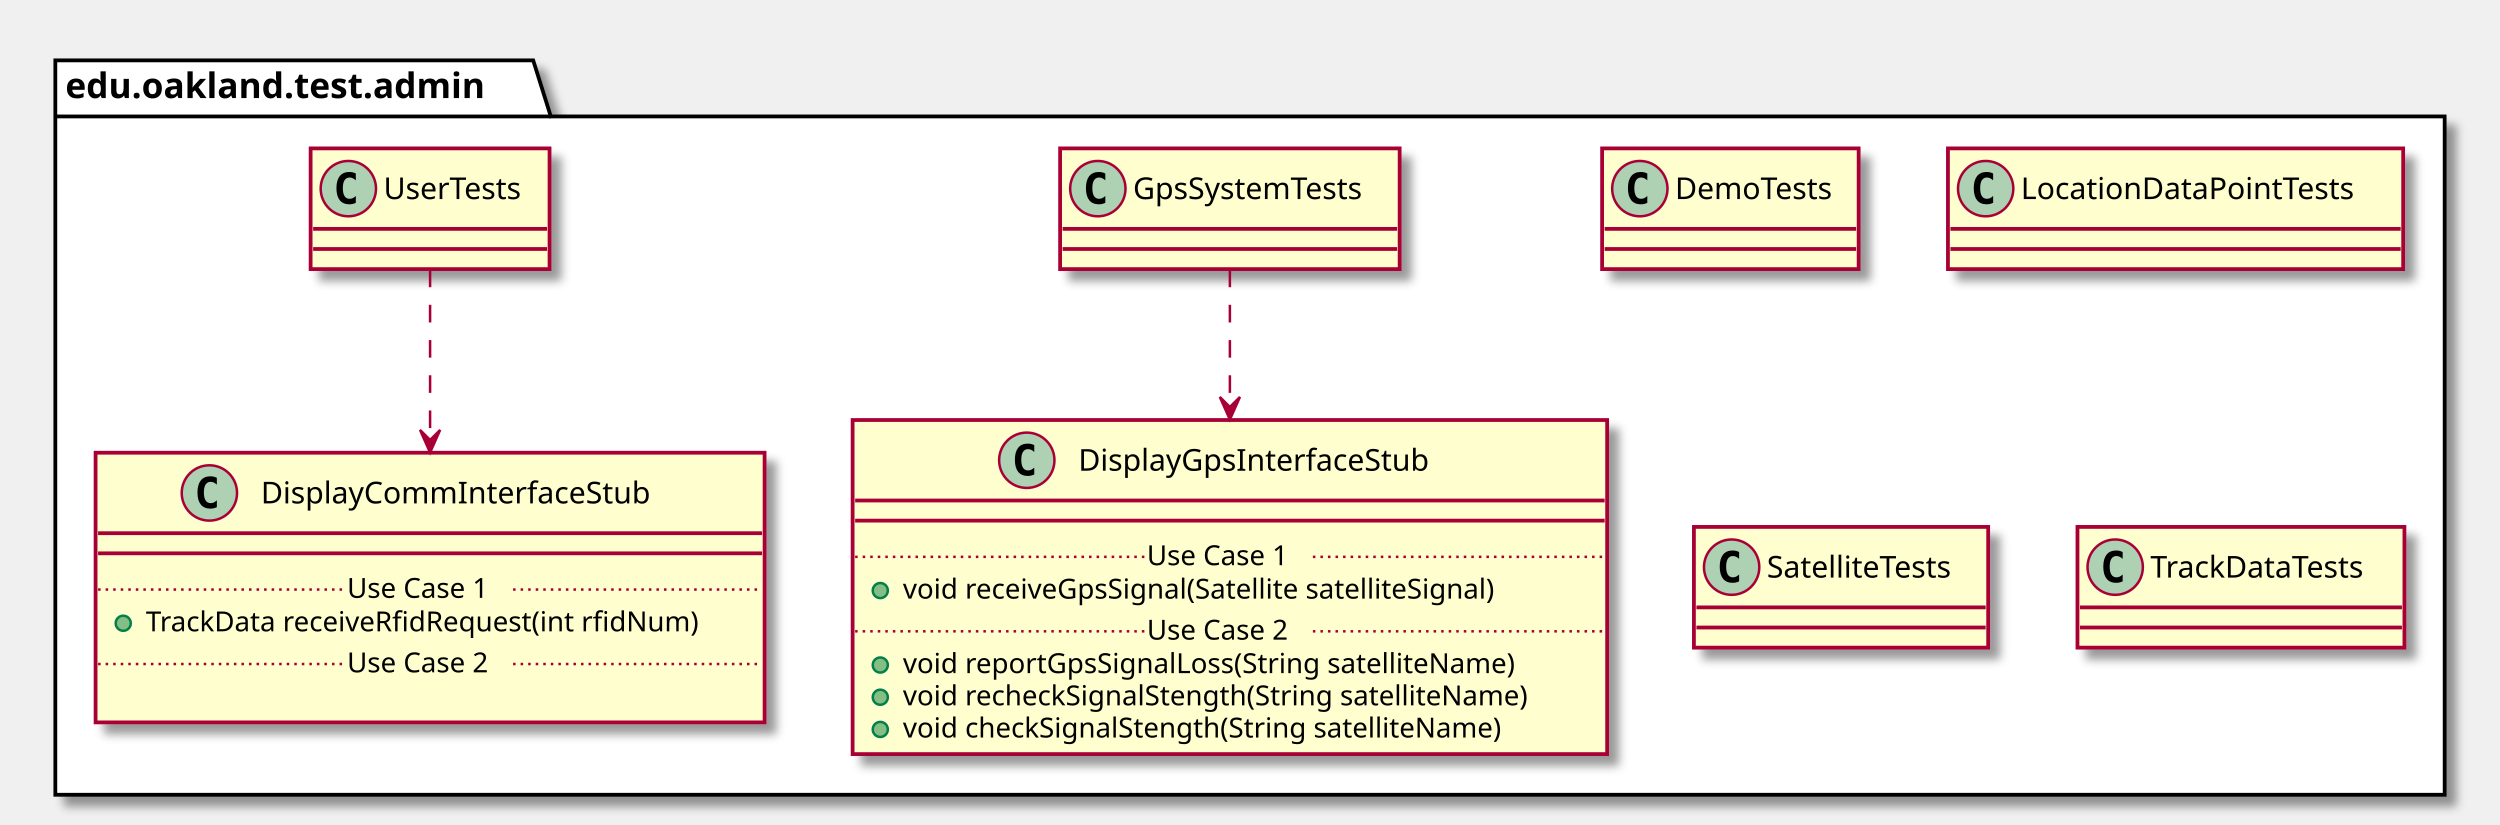
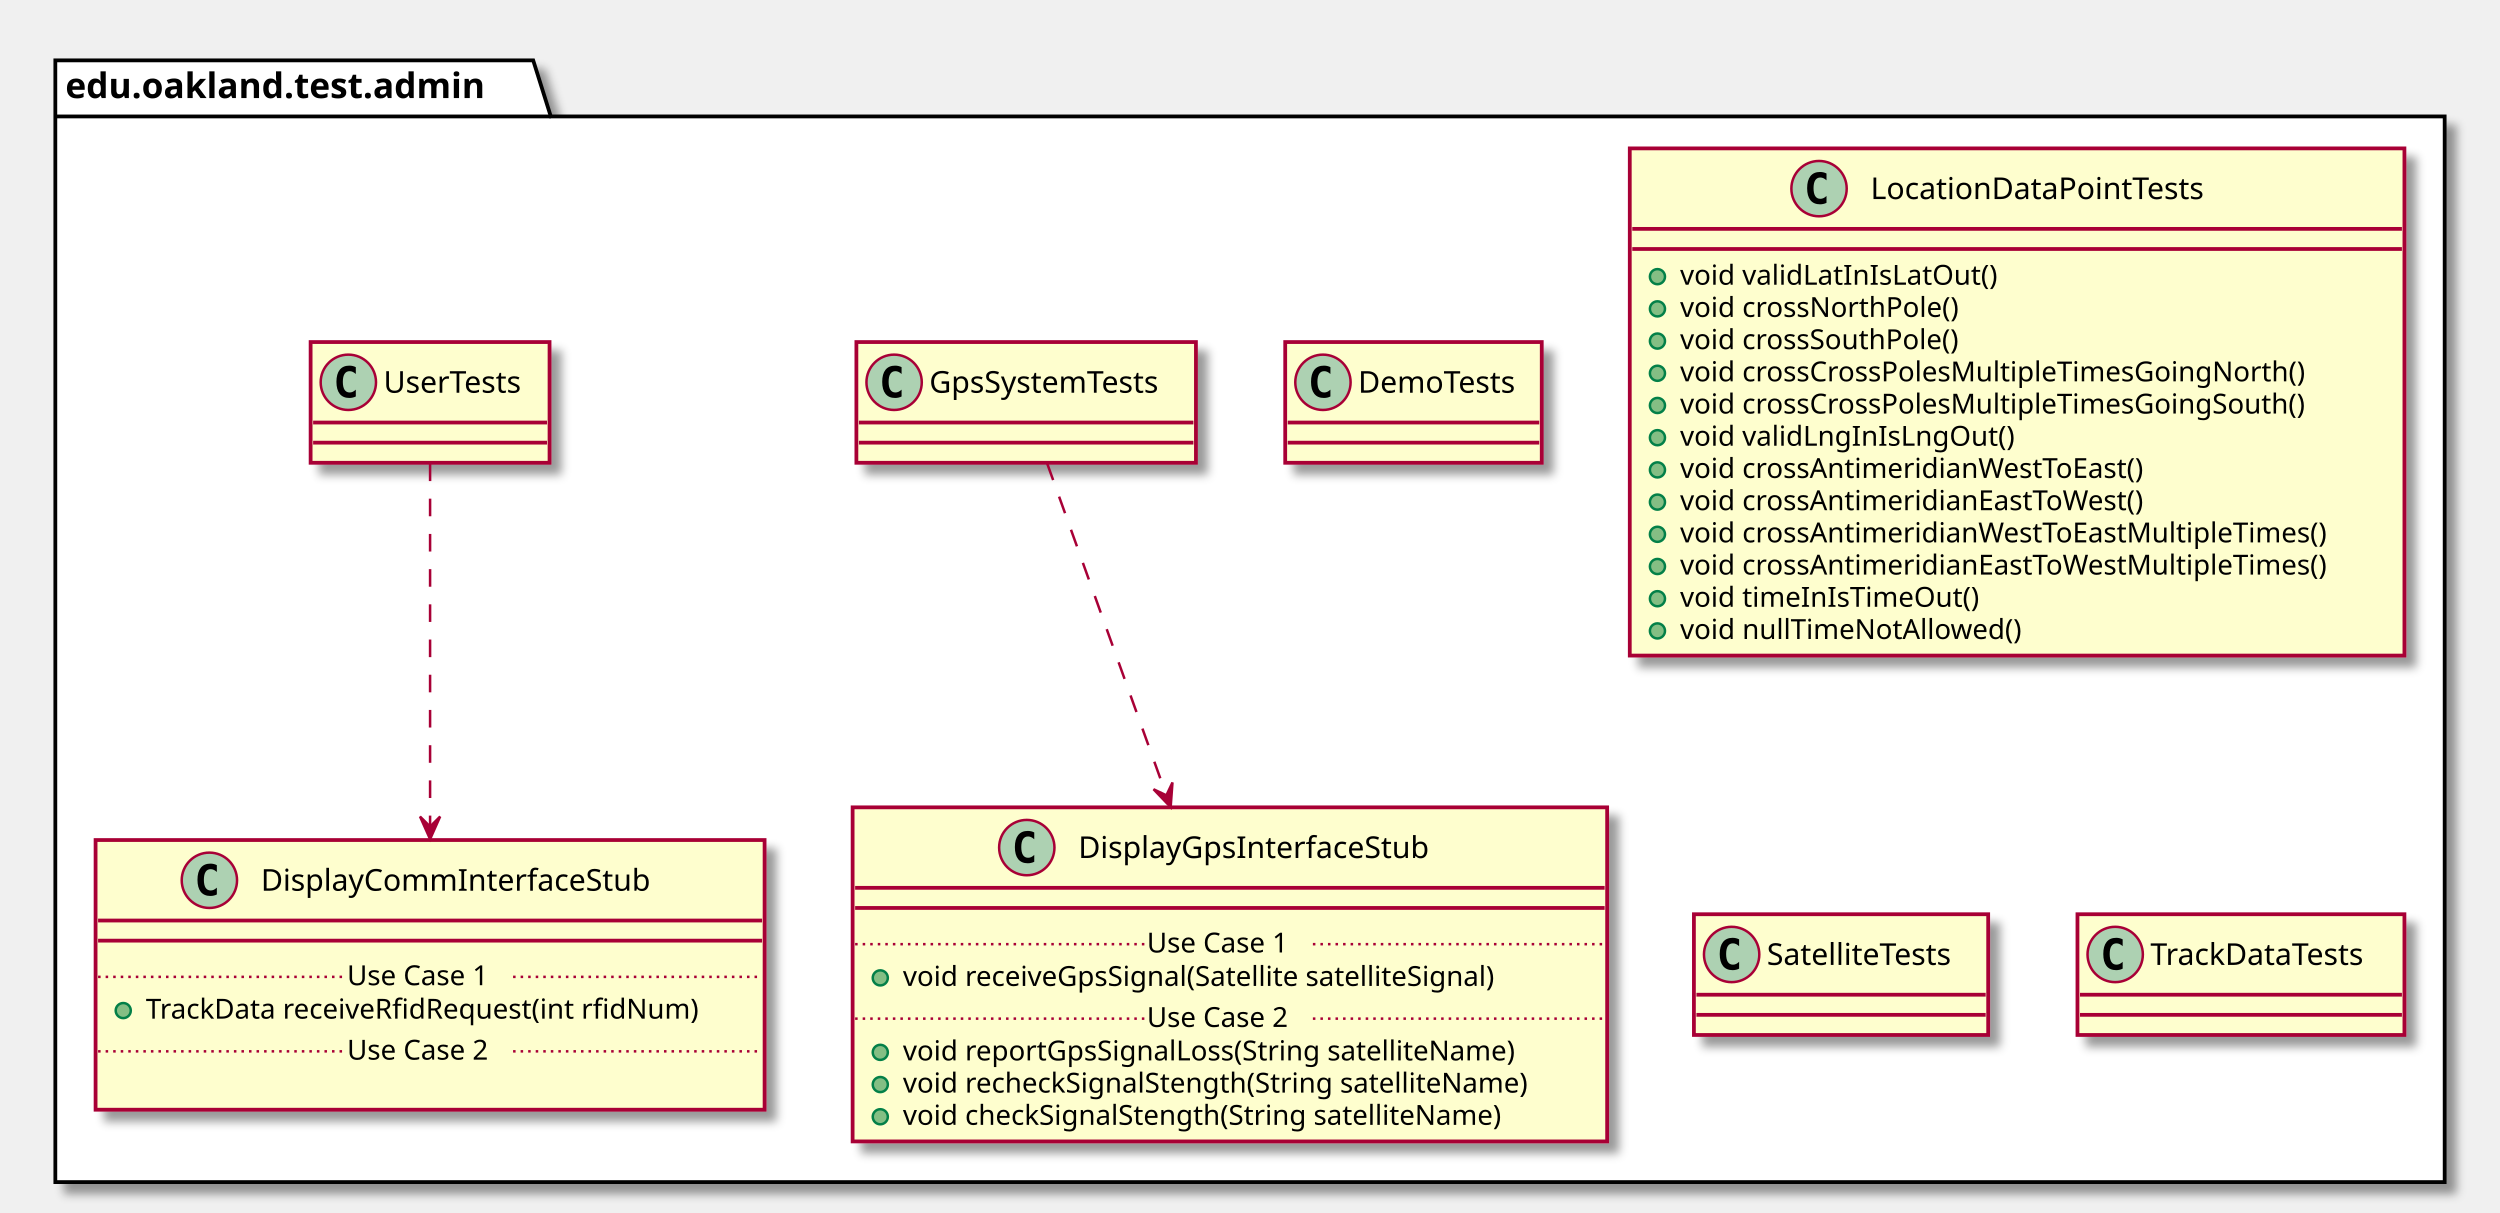
- <svg xmlns="http://www.w3.org/2000/svg" contentScriptType="application/ecmascript" contentStyleType="text/css" height="328px" preserveAspectRatio="none" style="width:994px;height:328px;" version="1.1" viewBox="0 0 994 328" width="994px" zoomAndPan="magnify">
+ <svg xmlns="http://www.w3.org/2000/svg" contentScriptType="application/ecmascript" contentStyleType="text/css" height="482px" preserveAspectRatio="none" style="width:994px;height:482px;" version="1.1" viewBox="0 0 994 482" width="994px" zoomAndPan="magnify">
  <defs>
-     <filter height="300%" id="f1gm4ca5xgg2y9" width="300%" x="-1" y="-1">
+     <filter height="300%" id="fj6dc4ootuh0y" width="300%" x="-1" y="-1">
      <feGaussianBlur result="blurOut" stdDeviation="2.0" />
      <feColorMatrix in="blurOut" result="blurOut2" type="matrix" values="0 0 0 0 0 0 0 0 0 0 0 0 0 0 0 0 0 0 .4 0" />
      <feOffset dx="4.0" dy="4.0" in="blurOut2" result="blurOut3" />
      <feBlend in="SourceGraphic" in2="blurOut3" mode="normal" />
    </filter>
  </defs>
  <g>
-     <polygon fill="#FFFFFF" filter="url(#f1gm4ca5xgg2y9)" points="22,24,212,24,219,46.297,972,46.297,972,316,22,316,22,24" style="stroke: #000000; stroke-width: 1.5;" />
+     <polygon fill="#FFFFFF" filter="url(#fj6dc4ootuh0y)" points="22,24,212,24,219,46.297,972,46.297,972,470,22,470,22,24" style="stroke: #000000; stroke-width: 1.5;" />
    <line style="stroke: #000000; stroke-width: 1.5;" x1="22" x2="219" y1="46.297" y2="46.297" />
    <text fill="#000000" font-family="sans-serif" font-size="14" font-weight="bold" lengthAdjust="spacingAndGlyphs" textLength="184" x="26" y="38.995">edu.oakland.test.admin</text>
-     <rect fill="#FEFECE" filter="url(#f1gm4ca5xgg2y9)" height="48" id="DemoTests" style="stroke: #A80036; stroke-width: 1.5;" width="102" x="637" y="59" />
-     <ellipse cx="652" cy="75" fill="#ADD1B2" rx="11" ry="11" style="stroke: #A80036; stroke-width: 1.0;" />
-     <path d="M654.969,80.641 Q654.391,80.938 653.75,81.078 Q653.109,81.234 652.406,81.234 Q649.906,81.234 648.578,79.594 Q647.266,77.938 647.266,74.812 Q647.266,71.688 648.578,70.031 Q649.906,68.375 652.406,68.375 Q653.109,68.375 653.75,68.531 Q654.406,68.688 654.969,68.984 L654.969,71.703 Q654.344,71.125 653.75,70.859 Q653.156,70.578 652.531,70.578 Q651.188,70.578 650.5,71.656 Q649.812,72.719 649.812,74.812 Q649.812,76.906 650.5,77.984 Q651.188,79.047 652.531,79.047 Q653.156,79.047 653.75,78.781 Q654.344,78.5 654.969,77.922 L654.969,80.641 Z " />
-     <text fill="#000000" font-family="sans-serif" font-size="12" lengthAdjust="spacingAndGlyphs" textLength="70" x="666" y="79.154">DemoTests</text>
-     <line style="stroke: #A80036; stroke-width: 1.5;" x1="638" x2="738" y1="91" y2="91" />
-     <line style="stroke: #A80036; stroke-width: 1.5;" x1="638" x2="738" y1="99" y2="99" />
-     <rect fill="#FEFECE" filter="url(#f1gm4ca5xgg2y9)" height="48" id="GpsSystemTests" style="stroke: #A80036; stroke-width: 1.5;" width="135" x="421.5" y="59" />
-     <ellipse cx="436.5" cy="75" fill="#ADD1B2" rx="11" ry="11" style="stroke: #A80036; stroke-width: 1.0;" />
-     <path d="M439.469,80.641 Q438.891,80.938 438.25,81.078 Q437.609,81.234 436.906,81.234 Q434.406,81.234 433.078,79.594 Q431.766,77.938 431.766,74.812 Q431.766,71.688 433.078,70.031 Q434.406,68.375 436.906,68.375 Q437.609,68.375 438.25,68.531 Q438.906,68.688 439.469,68.984 L439.469,71.703 Q438.844,71.125 438.25,70.859 Q437.656,70.578 437.031,70.578 Q435.688,70.578 435,71.656 Q434.312,72.719 434.312,74.812 Q434.312,76.906 435,77.984 Q435.688,79.047 437.031,79.047 Q437.656,79.047 438.25,78.781 Q438.844,78.5 439.469,77.922 L439.469,80.641 Z " />
-     <text fill="#000000" font-family="sans-serif" font-size="12" lengthAdjust="spacingAndGlyphs" textLength="103" x="450.5" y="79.154">GpsSystemTests</text>
-     <line style="stroke: #A80036; stroke-width: 1.5;" x1="422.5" x2="555.5" y1="91" y2="91" />
-     <line style="stroke: #A80036; stroke-width: 1.5;" x1="422.5" x2="555.5" y1="99" y2="99" />
-     <rect fill="#FEFECE" filter="url(#f1gm4ca5xgg2y9)" height="132.828" id="DisplayGpsInterfaceStub" style="stroke: #A80036; stroke-width: 1.5;" width="300" x="339" y="167" />
-     <ellipse cx="408.25" cy="183" fill="#ADD1B2" rx="11" ry="11" style="stroke: #A80036; stroke-width: 1.0;" />
-     <path d="M411.219,188.641 Q410.641,188.938 410,189.078 Q409.359,189.234 408.656,189.234 Q406.156,189.234 404.828,187.594 Q403.516,185.938 403.516,182.812 Q403.516,179.688 404.828,178.031 Q406.156,176.375 408.656,176.375 Q409.359,176.375 410,176.531 Q410.656,176.688 411.219,176.984 L411.219,179.703 Q410.594,179.125 410,178.859 Q409.406,178.578 408.781,178.578 Q407.438,178.578 406.75,179.656 Q406.062,180.719 406.062,182.812 Q406.062,184.906 406.75,185.984 Q407.438,187.047 408.781,187.047 Q409.406,187.047 410,186.781 Q410.594,186.5 411.219,185.922 L411.219,188.641 Z " />
-     <text fill="#000000" font-family="sans-serif" font-size="12" lengthAdjust="spacingAndGlyphs" textLength="153" x="428.75" y="187.154">DisplayGpsInterfaceStub</text>
-     <line style="stroke: #A80036; stroke-width: 1.5;" x1="340" x2="638" y1="199" y2="199" />
-     <line style="stroke: #A80036; stroke-width: 1.5;" x1="340" x2="638" y1="207" y2="207" />
-     <ellipse cx="350" cy="234.805" fill="#84BE84" rx="3" ry="3" style="stroke: #038048; stroke-width: 1.0;" />
-     <text fill="#000000" font-family="sans-serif" font-size="11" lengthAdjust="spacingAndGlyphs" textLength="264" x="359" y="238.015">void receiveGpsSignal(Satellite satelliteSignal)</text>
-     <line style="stroke: #A80036; stroke-width: 1.0; stroke-dasharray: 1.0,2.0;" x1="340" x2="456" y1="221.402" y2="221.402" />
-     <text fill="#000000" font-family="sans-serif" font-size="11" lengthAdjust="spacingAndGlyphs" textLength="66" x="456" y="224.71">Use Case 1</text>
-     <line style="stroke: #A80036; stroke-width: 1.0; stroke-dasharray: 1.0,2.0;" x1="522" x2="638" y1="221.402" y2="221.402" />
-     <ellipse cx="350" cy="264.414" fill="#84BE84" rx="3" ry="3" style="stroke: #038048; stroke-width: 1.0;" />
-     <text fill="#000000" font-family="sans-serif" font-size="11" lengthAdjust="spacingAndGlyphs" textLength="271" x="359" y="267.625">void reportGpsSignalLoss(String satelliteName)</text>
-     <ellipse cx="350" cy="277.219" fill="#84BE84" rx="3" ry="3" style="stroke: #038048; stroke-width: 1.0;" />
-     <text fill="#000000" font-family="sans-serif" font-size="11" lengthAdjust="spacingAndGlyphs" textLength="274" x="359" y="280.429">void recheckSignalStength(String satelliteName)</text>
-     <ellipse cx="350" cy="290.023" fill="#84BE84" rx="3" ry="3" style="stroke: #038048; stroke-width: 1.0;" />
-     <text fill="#000000" font-family="sans-serif" font-size="11" lengthAdjust="spacingAndGlyphs" textLength="262" x="359" y="293.234">void checkSignalStength(String satelliteName)</text>
-     <line style="stroke: #A80036; stroke-width: 1.0; stroke-dasharray: 1.0,2.0;" x1="340" x2="456" y1="251.012" y2="251.012" />
-     <text fill="#000000" font-family="sans-serif" font-size="11" lengthAdjust="spacingAndGlyphs" textLength="66" x="456" y="254.32">Use Case 2</text>
-     <line style="stroke: #A80036; stroke-width: 1.0; stroke-dasharray: 1.0,2.0;" x1="522" x2="638" y1="251.012" y2="251.012" />
-     <rect fill="#FEFECE" filter="url(#f1gm4ca5xgg2y9)" height="48" id="UserTests" style="stroke: #A80036; stroke-width: 1.5;" width="95" x="123.5" y="59" />
-     <ellipse cx="138.5" cy="75" fill="#ADD1B2" rx="11" ry="11" style="stroke: #A80036; stroke-width: 1.0;" />
-     <path d="M141.469,80.641 Q140.891,80.938 140.25,81.078 Q139.609,81.234 138.906,81.234 Q136.406,81.234 135.078,79.594 Q133.766,77.938 133.766,74.812 Q133.766,71.688 135.078,70.031 Q136.406,68.375 138.906,68.375 Q139.609,68.375 140.25,68.531 Q140.906,68.688 141.469,68.984 L141.469,71.703 Q140.844,71.125 140.25,70.859 Q139.656,70.578 139.031,70.578 Q137.688,70.578 137,71.656 Q136.312,72.719 136.312,74.812 Q136.312,76.906 137,77.984 Q137.688,79.047 139.031,79.047 Q139.656,79.047 140.25,78.781 Q140.844,78.5 141.469,77.922 L141.469,80.641 Z " />
-     <text fill="#000000" font-family="sans-serif" font-size="12" lengthAdjust="spacingAndGlyphs" textLength="63" x="152.5" y="79.154">UserTests</text>
-     <line style="stroke: #A80036; stroke-width: 1.5;" x1="124.5" x2="217.5" y1="91" y2="91" />
-     <line style="stroke: #A80036; stroke-width: 1.5;" x1="124.5" x2="217.5" y1="99" y2="99" />
-     <rect fill="#FEFECE" filter="url(#f1gm4ca5xgg2y9)" height="107.219" id="DisplayCommInterfaceStub" style="stroke: #A80036; stroke-width: 1.5;" width="266" x="38" y="180" />
-     <ellipse cx="83.25" cy="196" fill="#ADD1B2" rx="11" ry="11" style="stroke: #A80036; stroke-width: 1.0;" />
-     <path d="M86.219,201.641 Q85.641,201.938 85,202.078 Q84.359,202.234 83.656,202.234 Q81.156,202.234 79.828,200.594 Q78.516,198.938 78.516,195.812 Q78.516,192.688 79.828,191.031 Q81.156,189.375 83.656,189.375 Q84.359,189.375 85,189.531 Q85.656,189.688 86.219,189.984 L86.219,192.703 Q85.594,192.125 85,191.859 Q84.406,191.578 83.781,191.578 Q82.438,191.578 81.75,192.656 Q81.062,193.719 81.062,195.812 Q81.062,197.906 81.75,198.984 Q82.438,200.047 83.781,200.047 Q84.406,200.047 85,199.781 Q85.594,199.5 86.219,198.922 L86.219,201.641 Z " />
-     <text fill="#000000" font-family="sans-serif" font-size="12" lengthAdjust="spacingAndGlyphs" textLength="167" x="103.75" y="200.154">DisplayCommInterfaceStub</text>
-     <line style="stroke: #A80036; stroke-width: 1.5;" x1="39" x2="303" y1="212" y2="212" />
-     <line style="stroke: #A80036; stroke-width: 1.5;" x1="39" x2="303" y1="220" y2="220" />
-     <ellipse cx="49" cy="247.805" fill="#84BE84" rx="3" ry="3" style="stroke: #038048; stroke-width: 1.0;" />
-     <text fill="#000000" font-family="sans-serif" font-size="11" lengthAdjust="spacingAndGlyphs" textLength="240" x="58" y="251.015">TrackData receiveRfidRequest(int rfidNum)</text>
-     <line style="stroke: #A80036; stroke-width: 1.0; stroke-dasharray: 1.0,2.0;" x1="39" x2="138" y1="234.402" y2="234.402" />
-     <text fill="#000000" font-family="sans-serif" font-size="11" lengthAdjust="spacingAndGlyphs" textLength="66" x="138" y="237.71">Use Case 1</text>
-     <line style="stroke: #A80036; stroke-width: 1.0; stroke-dasharray: 1.0,2.0;" x1="204" x2="303" y1="234.402" y2="234.402" />
-     <text fill="#000000" font-family="sans-serif" font-size="11" lengthAdjust="spacingAndGlyphs" textLength="0" x="48" y="280.625" />
-     <line style="stroke: #A80036; stroke-width: 1.0; stroke-dasharray: 1.0,2.0;" x1="39" x2="138" y1="264.012" y2="264.012" />
-     <text fill="#000000" font-family="sans-serif" font-size="11" lengthAdjust="spacingAndGlyphs" textLength="66" x="138" y="267.32">Use Case 2</text>
-     <line style="stroke: #A80036; stroke-width: 1.0; stroke-dasharray: 1.0,2.0;" x1="204" x2="303" y1="264.012" y2="264.012" />
-     <rect fill="#FEFECE" filter="url(#f1gm4ca5xgg2y9)" height="48" id="LocationDataPointTests" style="stroke: #A80036; stroke-width: 1.5;" width="181" x="774.5" y="59" />
-     <ellipse cx="789.5" cy="75" fill="#ADD1B2" rx="11" ry="11" style="stroke: #A80036; stroke-width: 1.0;" />
-     <path d="M792.469,80.641 Q791.891,80.938 791.25,81.078 Q790.609,81.234 789.906,81.234 Q787.406,81.234 786.078,79.594 Q784.766,77.938 784.766,74.812 Q784.766,71.688 786.078,70.031 Q787.406,68.375 789.906,68.375 Q790.609,68.375 791.25,68.531 Q791.906,68.688 792.469,68.984 L792.469,71.703 Q791.844,71.125 791.25,70.859 Q790.656,70.578 790.031,70.578 Q788.688,70.578 788,71.656 Q787.312,72.719 787.312,74.812 Q787.312,76.906 788,77.984 Q788.688,79.047 790.031,79.047 Q790.656,79.047 791.25,78.781 Q791.844,78.5 792.469,77.922 L792.469,80.641 Z " />
-     <text fill="#000000" font-family="sans-serif" font-size="12" lengthAdjust="spacingAndGlyphs" textLength="149" x="803.5" y="79.154">LocationDataPointTests</text>
-     <line style="stroke: #A80036; stroke-width: 1.5;" x1="775.5" x2="954.5" y1="91" y2="91" />
-     <line style="stroke: #A80036; stroke-width: 1.5;" x1="775.5" x2="954.5" y1="99" y2="99" />
-     <rect fill="#FEFECE" filter="url(#f1gm4ca5xgg2y9)" height="48" id="SatelliteTests" style="stroke: #A80036; stroke-width: 1.5;" width="117" x="673.5" y="209.5" />
-     <ellipse cx="688.5" cy="225.5" fill="#ADD1B2" rx="11" ry="11" style="stroke: #A80036; stroke-width: 1.0;" />
-     <path d="M691.469,231.141 Q690.891,231.438 690.25,231.578 Q689.609,231.734 688.906,231.734 Q686.406,231.734 685.078,230.094 Q683.766,228.438 683.766,225.312 Q683.766,222.188 685.078,220.531 Q686.406,218.875 688.906,218.875 Q689.609,218.875 690.25,219.031 Q690.906,219.188 691.469,219.484 L691.469,222.203 Q690.844,221.625 690.25,221.359 Q689.656,221.078 689.031,221.078 Q687.688,221.078 687,222.156 Q686.312,223.219 686.312,225.312 Q686.312,227.406 687,228.484 Q687.688,229.547 689.031,229.547 Q689.656,229.547 690.25,229.281 Q690.844,229 691.469,228.422 L691.469,231.141 Z " />
-     <text fill="#000000" font-family="sans-serif" font-size="12" lengthAdjust="spacingAndGlyphs" textLength="85" x="702.5" y="229.654">SatelliteTests</text>
-     <line style="stroke: #A80036; stroke-width: 1.5;" x1="674.5" x2="789.5" y1="241.5" y2="241.5" />
-     <line style="stroke: #A80036; stroke-width: 1.5;" x1="674.5" x2="789.5" y1="249.5" y2="249.5" />
-     <rect fill="#FEFECE" filter="url(#f1gm4ca5xgg2y9)" height="48" id="TrackDataTests" style="stroke: #A80036; stroke-width: 1.5;" width="130" x="826" y="209.5" />
-     <ellipse cx="841" cy="225.5" fill="#ADD1B2" rx="11" ry="11" style="stroke: #A80036; stroke-width: 1.0;" />
-     <path d="M843.969,231.141 Q843.391,231.438 842.75,231.578 Q842.109,231.734 841.406,231.734 Q838.906,231.734 837.578,230.094 Q836.266,228.438 836.266,225.312 Q836.266,222.188 837.578,220.531 Q838.906,218.875 841.406,218.875 Q842.109,218.875 842.75,219.031 Q843.406,219.188 843.969,219.484 L843.969,222.203 Q843.344,221.625 842.75,221.359 Q842.156,221.078 841.531,221.078 Q840.188,221.078 839.5,222.156 Q838.812,223.219 838.812,225.312 Q838.812,227.406 839.5,228.484 Q840.188,229.547 841.531,229.547 Q842.156,229.547 842.75,229.281 Q843.344,229 843.969,228.422 L843.969,231.141 Z " />
-     <text fill="#000000" font-family="sans-serif" font-size="12" lengthAdjust="spacingAndGlyphs" textLength="98" x="855" y="229.654">TrackDataTests</text>
-     <line style="stroke: #A80036; stroke-width: 1.5;" x1="827" x2="955" y1="241.5" y2="241.5" />
-     <line style="stroke: #A80036; stroke-width: 1.5;" x1="827" x2="955" y1="249.5" y2="249.5" />
-     <path d="M489,107.2 C489,122.02 489,142.09 489,161.82 " fill="none" id="GpsSystemTests-&gt;DisplayGpsInterfaceStub" style="stroke: #A80036; stroke-width: 1.0; stroke-dasharray: 7.0,7.0;" />
-     <polygon fill="#A80036" points="489,166.83,493,157.83,489,161.83,485,157.83,489,166.83" style="stroke: #A80036; stroke-width: 1.0;" />
-     <path d="M171,107.2 C171,125.25 171,151.1 171,174.64 " fill="none" id="UserTests-&gt;DisplayCommInterfaceStub" style="stroke: #A80036; stroke-width: 1.0; stroke-dasharray: 7.0,7.0;" />
-     <polygon fill="#A80036" points="171,179.94,175,170.94,171,174.94,167,170.94,171,179.94" style="stroke: #A80036; stroke-width: 1.0;" />
+     <rect fill="#FEFECE" filter="url(#fj6dc4ootuh0y)" height="48" id="DemoTests" style="stroke: #A80036; stroke-width: 1.5;" width="102" x="511" y="136" />
+     <ellipse cx="526" cy="152" fill="#ADD1B2" rx="11" ry="11" style="stroke: #A80036; stroke-width: 1.0;" />
+     <path d="M528.969,157.641 Q528.391,157.938 527.75,158.078 Q527.109,158.234 526.406,158.234 Q523.906,158.234 522.578,156.594 Q521.266,154.938 521.266,151.812 Q521.266,148.688 522.578,147.031 Q523.906,145.375 526.406,145.375 Q527.109,145.375 527.75,145.531 Q528.406,145.688 528.969,145.984 L528.969,148.703 Q528.344,148.125 527.75,147.859 Q527.156,147.578 526.531,147.578 Q525.188,147.578 524.5,148.656 Q523.812,149.719 523.812,151.812 Q523.812,153.906 524.5,154.984 Q525.188,156.047 526.531,156.047 Q527.156,156.047 527.75,155.781 Q528.344,155.5 528.969,154.922 L528.969,157.641 Z " />
+     <text fill="#000000" font-family="sans-serif" font-size="12" lengthAdjust="spacingAndGlyphs" textLength="70" x="540" y="156.154">DemoTests</text>
+     <line style="stroke: #A80036; stroke-width: 1.5;" x1="512" x2="612" y1="168" y2="168" />
+     <line style="stroke: #A80036; stroke-width: 1.5;" x1="512" x2="612" y1="176" y2="176" />
+     <rect fill="#FEFECE" filter="url(#fj6dc4ootuh0y)" height="48" id="GpsSystemTests" style="stroke: #A80036; stroke-width: 1.5;" width="135" x="340.5" y="136" />
+     <ellipse cx="355.5" cy="152" fill="#ADD1B2" rx="11" ry="11" style="stroke: #A80036; stroke-width: 1.0;" />
+     <path d="M358.469,157.641 Q357.891,157.938 357.25,158.078 Q356.609,158.234 355.906,158.234 Q353.406,158.234 352.078,156.594 Q350.766,154.938 350.766,151.812 Q350.766,148.688 352.078,147.031 Q353.406,145.375 355.906,145.375 Q356.609,145.375 357.25,145.531 Q357.906,145.688 358.469,145.984 L358.469,148.703 Q357.844,148.125 357.25,147.859 Q356.656,147.578 356.031,147.578 Q354.688,147.578 354,148.656 Q353.312,149.719 353.312,151.812 Q353.312,153.906 354,154.984 Q354.688,156.047 356.031,156.047 Q356.656,156.047 357.25,155.781 Q357.844,155.5 358.469,154.922 L358.469,157.641 Z " />
+     <text fill="#000000" font-family="sans-serif" font-size="12" lengthAdjust="spacingAndGlyphs" textLength="103" x="369.5" y="156.154">GpsSystemTests</text>
+     <line style="stroke: #A80036; stroke-width: 1.5;" x1="341.5" x2="474.5" y1="168" y2="168" />
+     <line style="stroke: #A80036; stroke-width: 1.5;" x1="341.5" x2="474.5" y1="176" y2="176" />
+     <rect fill="#FEFECE" filter="url(#fj6dc4ootuh0y)" height="132.828" id="DisplayGpsInterfaceStub" style="stroke: #A80036; stroke-width: 1.5;" width="300" x="339" y="321" />
+     <ellipse cx="408.25" cy="337" fill="#ADD1B2" rx="11" ry="11" style="stroke: #A80036; stroke-width: 1.0;" />
+     <path d="M411.219,342.641 Q410.641,342.938 410,343.078 Q409.359,343.234 408.656,343.234 Q406.156,343.234 404.828,341.594 Q403.516,339.938 403.516,336.812 Q403.516,333.688 404.828,332.031 Q406.156,330.375 408.656,330.375 Q409.359,330.375 410,330.531 Q410.656,330.688 411.219,330.984 L411.219,333.703 Q410.594,333.125 410,332.859 Q409.406,332.578 408.781,332.578 Q407.438,332.578 406.75,333.656 Q406.062,334.719 406.062,336.812 Q406.062,338.906 406.75,339.984 Q407.438,341.047 408.781,341.047 Q409.406,341.047 410,340.781 Q410.594,340.5 411.219,339.922 L411.219,342.641 Z " />
+     <text fill="#000000" font-family="sans-serif" font-size="12" lengthAdjust="spacingAndGlyphs" textLength="153" x="428.75" y="341.154">DisplayGpsInterfaceStub</text>
+     <line style="stroke: #A80036; stroke-width: 1.5;" x1="340" x2="638" y1="353" y2="353" />
+     <line style="stroke: #A80036; stroke-width: 1.5;" x1="340" x2="638" y1="361" y2="361" />
+     <ellipse cx="350" cy="388.805" fill="#84BE84" rx="3" ry="3" style="stroke: #038048; stroke-width: 1.0;" />
+     <text fill="#000000" font-family="sans-serif" font-size="11" lengthAdjust="spacingAndGlyphs" textLength="264" x="359" y="392.015">void receiveGpsSignal(Satellite satelliteSignal)</text>
+     <line style="stroke: #A80036; stroke-width: 1.0; stroke-dasharray: 1.0,2.0;" x1="340" x2="456" y1="375.402" y2="375.402" />
+     <text fill="#000000" font-family="sans-serif" font-size="11" lengthAdjust="spacingAndGlyphs" textLength="66" x="456" y="378.71">Use Case 1</text>
+     <line style="stroke: #A80036; stroke-width: 1.0; stroke-dasharray: 1.0,2.0;" x1="522" x2="638" y1="375.402" y2="375.402" />
+     <ellipse cx="350" cy="418.414" fill="#84BE84" rx="3" ry="3" style="stroke: #038048; stroke-width: 1.0;" />
+     <text fill="#000000" font-family="sans-serif" font-size="11" lengthAdjust="spacingAndGlyphs" textLength="271" x="359" y="421.625">void reportGpsSignalLoss(String satelliteName)</text>
+     <ellipse cx="350" cy="431.219" fill="#84BE84" rx="3" ry="3" style="stroke: #038048; stroke-width: 1.0;" />
+     <text fill="#000000" font-family="sans-serif" font-size="11" lengthAdjust="spacingAndGlyphs" textLength="274" x="359" y="434.429">void recheckSignalStength(String satelliteName)</text>
+     <ellipse cx="350" cy="444.023" fill="#84BE84" rx="3" ry="3" style="stroke: #038048; stroke-width: 1.0;" />
+     <text fill="#000000" font-family="sans-serif" font-size="11" lengthAdjust="spacingAndGlyphs" textLength="262" x="359" y="447.234">void checkSignalStength(String satelliteName)</text>
+     <line style="stroke: #A80036; stroke-width: 1.0; stroke-dasharray: 1.0,2.0;" x1="340" x2="456" y1="405.012" y2="405.012" />
+     <text fill="#000000" font-family="sans-serif" font-size="11" lengthAdjust="spacingAndGlyphs" textLength="66" x="456" y="408.32">Use Case 2</text>
+     <line style="stroke: #A80036; stroke-width: 1.0; stroke-dasharray: 1.0,2.0;" x1="522" x2="638" y1="405.012" y2="405.012" />
+     <rect fill="#FEFECE" filter="url(#fj6dc4ootuh0y)" height="48" id="UserTests" style="stroke: #A80036; stroke-width: 1.5;" width="95" x="123.5" y="136" />
+     <ellipse cx="138.5" cy="152" fill="#ADD1B2" rx="11" ry="11" style="stroke: #A80036; stroke-width: 1.0;" />
+     <path d="M141.469,157.641 Q140.891,157.938 140.25,158.078 Q139.609,158.234 138.906,158.234 Q136.406,158.234 135.078,156.594 Q133.766,154.938 133.766,151.812 Q133.766,148.688 135.078,147.031 Q136.406,145.375 138.906,145.375 Q139.609,145.375 140.25,145.531 Q140.906,145.688 141.469,145.984 L141.469,148.703 Q140.844,148.125 140.25,147.859 Q139.656,147.578 139.031,147.578 Q137.688,147.578 137,148.656 Q136.312,149.719 136.312,151.812 Q136.312,153.906 137,154.984 Q137.688,156.047 139.031,156.047 Q139.656,156.047 140.25,155.781 Q140.844,155.5 141.469,154.922 L141.469,157.641 Z " />
+     <text fill="#000000" font-family="sans-serif" font-size="12" lengthAdjust="spacingAndGlyphs" textLength="63" x="152.5" y="156.154">UserTests</text>
+     <line style="stroke: #A80036; stroke-width: 1.5;" x1="124.5" x2="217.5" y1="168" y2="168" />
+     <line style="stroke: #A80036; stroke-width: 1.5;" x1="124.5" x2="217.5" y1="176" y2="176" />
+     <rect fill="#FEFECE" filter="url(#fj6dc4ootuh0y)" height="107.219" id="DisplayCommInterfaceStub" style="stroke: #A80036; stroke-width: 1.5;" width="266" x="38" y="334" />
+     <ellipse cx="83.25" cy="350" fill="#ADD1B2" rx="11" ry="11" style="stroke: #A80036; stroke-width: 1.0;" />
+     <path d="M86.219,355.641 Q85.641,355.938 85,356.078 Q84.359,356.234 83.656,356.234 Q81.156,356.234 79.828,354.594 Q78.516,352.938 78.516,349.812 Q78.516,346.688 79.828,345.031 Q81.156,343.375 83.656,343.375 Q84.359,343.375 85,343.531 Q85.656,343.688 86.219,343.984 L86.219,346.703 Q85.594,346.125 85,345.859 Q84.406,345.578 83.781,345.578 Q82.438,345.578 81.75,346.656 Q81.062,347.719 81.062,349.812 Q81.062,351.906 81.75,352.984 Q82.438,354.047 83.781,354.047 Q84.406,354.047 85,353.781 Q85.594,353.5 86.219,352.922 L86.219,355.641 Z " />
+     <text fill="#000000" font-family="sans-serif" font-size="12" lengthAdjust="spacingAndGlyphs" textLength="167" x="103.75" y="354.154">DisplayCommInterfaceStub</text>
+     <line style="stroke: #A80036; stroke-width: 1.5;" x1="39" x2="303" y1="366" y2="366" />
+     <line style="stroke: #A80036; stroke-width: 1.5;" x1="39" x2="303" y1="374" y2="374" />
+     <ellipse cx="49" cy="401.805" fill="#84BE84" rx="3" ry="3" style="stroke: #038048; stroke-width: 1.0;" />
+     <text fill="#000000" font-family="sans-serif" font-size="11" lengthAdjust="spacingAndGlyphs" textLength="240" x="58" y="405.015">TrackData receiveRfidRequest(int rfidNum)</text>
+     <line style="stroke: #A80036; stroke-width: 1.0; stroke-dasharray: 1.0,2.0;" x1="39" x2="138" y1="388.402" y2="388.402" />
+     <text fill="#000000" font-family="sans-serif" font-size="11" lengthAdjust="spacingAndGlyphs" textLength="66" x="138" y="391.71">Use Case 1</text>
+     <line style="stroke: #A80036; stroke-width: 1.0; stroke-dasharray: 1.0,2.0;" x1="204" x2="303" y1="388.402" y2="388.402" />
+     <text fill="#000000" font-family="sans-serif" font-size="11" lengthAdjust="spacingAndGlyphs" textLength="0" x="48" y="434.625" />
+     <line style="stroke: #A80036; stroke-width: 1.0; stroke-dasharray: 1.0,2.0;" x1="39" x2="138" y1="418.012" y2="418.012" />
+     <text fill="#000000" font-family="sans-serif" font-size="11" lengthAdjust="spacingAndGlyphs" textLength="66" x="138" y="421.32">Use Case 2</text>
+     <line style="stroke: #A80036; stroke-width: 1.0; stroke-dasharray: 1.0,2.0;" x1="204" x2="303" y1="418.012" y2="418.012" />
+     <rect fill="#FEFECE" filter="url(#fj6dc4ootuh0y)" height="201.656" id="LocationDataPointTests" style="stroke: #A80036; stroke-width: 1.5;" width="308" x="648" y="59" />
+     <ellipse cx="723.25" cy="75" fill="#ADD1B2" rx="11" ry="11" style="stroke: #A80036; stroke-width: 1.0;" />
+     <path d="M726.219,80.641 Q725.641,80.938 725,81.078 Q724.359,81.234 723.656,81.234 Q721.156,81.234 719.828,79.594 Q718.516,77.938 718.516,74.812 Q718.516,71.688 719.828,70.031 Q721.156,68.375 723.656,68.375 Q724.359,68.375 725,68.531 Q725.656,68.688 726.219,68.984 L726.219,71.703 Q725.594,71.125 725,70.859 Q724.406,70.578 723.781,70.578 Q722.438,70.578 721.75,71.656 Q721.062,72.719 721.062,74.812 Q721.062,76.906 721.75,77.984 Q722.438,79.047 723.781,79.047 Q724.406,79.047 725,78.781 Q725.594,78.5 726.219,77.922 L726.219,80.641 Z " />
+     <text fill="#000000" font-family="sans-serif" font-size="12" lengthAdjust="spacingAndGlyphs" textLength="149" x="743.75" y="79.154">LocationDataPointTests</text>
+     <line style="stroke: #A80036; stroke-width: 1.5;" x1="649" x2="955" y1="91" y2="91" />
+     <line style="stroke: #A80036; stroke-width: 1.5;" x1="649" x2="955" y1="99" y2="99" />
+     <ellipse cx="659" cy="110" fill="#84BE84" rx="3" ry="3" style="stroke: #038048; stroke-width: 1.0;" />
+     <text fill="#000000" font-family="sans-serif" font-size="11" lengthAdjust="spacingAndGlyphs" textLength="135" x="668" y="113.21">void validLatInIsLatOut()</text>
+     <ellipse cx="659" cy="122.805" fill="#84BE84" rx="3" ry="3" style="stroke: #038048; stroke-width: 1.0;" />
+     <text fill="#000000" font-family="sans-serif" font-size="11" lengthAdjust="spacingAndGlyphs" textLength="122" x="668" y="126.015">void crossNorthPole()</text>
+     <ellipse cx="659" cy="135.609" fill="#84BE84" rx="3" ry="3" style="stroke: #038048; stroke-width: 1.0;" />
+     <text fill="#000000" font-family="sans-serif" font-size="11" lengthAdjust="spacingAndGlyphs" textLength="124" x="668" y="138.82">void crossSouthPole()</text>
+     <ellipse cx="659" cy="148.414" fill="#84BE84" rx="3" ry="3" style="stroke: #038048; stroke-width: 1.0;" />
+     <text fill="#000000" font-family="sans-serif" font-size="11" lengthAdjust="spacingAndGlyphs" textLength="274" x="668" y="151.625">void crossCrossPolesMultipleTimesGoingNorth()</text>
+     <ellipse cx="659" cy="161.219" fill="#84BE84" rx="3" ry="3" style="stroke: #038048; stroke-width: 1.0;" />
+     <text fill="#000000" font-family="sans-serif" font-size="11" lengthAdjust="spacingAndGlyphs" textLength="276" x="668" y="164.429">void crossCrossPolesMultipleTimesGoingSouth()</text>
+     <ellipse cx="659" cy="174.023" fill="#84BE84" rx="3" ry="3" style="stroke: #038048; stroke-width: 1.0;" />
+     <text fill="#000000" font-family="sans-serif" font-size="11" lengthAdjust="spacingAndGlyphs" textLength="141" x="668" y="177.234">void validLngInIsLngOut()</text>
+     <ellipse cx="659" cy="186.828" fill="#84BE84" rx="3" ry="3" style="stroke: #038048; stroke-width: 1.0;" />
+     <text fill="#000000" font-family="sans-serif" font-size="11" lengthAdjust="spacingAndGlyphs" textLength="204" x="668" y="190.039">void crossAntimeridianWestToEast()</text>
+     <ellipse cx="659" cy="199.633" fill="#84BE84" rx="3" ry="3" style="stroke: #038048; stroke-width: 1.0;" />
+     <text fill="#000000" font-family="sans-serif" font-size="11" lengthAdjust="spacingAndGlyphs" textLength="204" x="668" y="202.843">void crossAntimeridianEastToWest()</text>
+     <ellipse cx="659" cy="212.438" fill="#84BE84" rx="3" ry="3" style="stroke: #038048; stroke-width: 1.0;" />
+     <text fill="#000000" font-family="sans-serif" font-size="11" lengthAdjust="spacingAndGlyphs" textLength="282" x="668" y="215.648">void crossAntimeridianWestToEastMultipleTimes()</text>
+     <ellipse cx="659" cy="225.242" fill="#84BE84" rx="3" ry="3" style="stroke: #038048; stroke-width: 1.0;" />
+     <text fill="#000000" font-family="sans-serif" font-size="11" lengthAdjust="spacingAndGlyphs" textLength="282" x="668" y="228.453">void crossAntimeridianEastToWestMultipleTimes()</text>
+     <ellipse cx="659" cy="238.047" fill="#84BE84" rx="3" ry="3" style="stroke: #038048; stroke-width: 1.0;" />
+     <text fill="#000000" font-family="sans-serif" font-size="11" lengthAdjust="spacingAndGlyphs" textLength="128" x="668" y="241.257">void timeInIsTimeOut()</text>
+     <ellipse cx="659" cy="250.852" fill="#84BE84" rx="3" ry="3" style="stroke: #038048; stroke-width: 1.0;" />
+     <text fill="#000000" font-family="sans-serif" font-size="11" lengthAdjust="spacingAndGlyphs" textLength="145" x="668" y="254.062">void nullTimeNotAllowed()</text>
+     <rect fill="#FEFECE" filter="url(#fj6dc4ootuh0y)" height="48" id="SatelliteTests" style="stroke: #A80036; stroke-width: 1.5;" width="117" x="673.5" y="363.5" />
+     <ellipse cx="688.5" cy="379.5" fill="#ADD1B2" rx="11" ry="11" style="stroke: #A80036; stroke-width: 1.0;" />
+     <path d="M691.469,385.141 Q690.891,385.438 690.25,385.578 Q689.609,385.734 688.906,385.734 Q686.406,385.734 685.078,384.094 Q683.766,382.438 683.766,379.312 Q683.766,376.188 685.078,374.531 Q686.406,372.875 688.906,372.875 Q689.609,372.875 690.25,373.031 Q690.906,373.188 691.469,373.484 L691.469,376.203 Q690.844,375.625 690.25,375.359 Q689.656,375.078 689.031,375.078 Q687.688,375.078 687,376.156 Q686.312,377.219 686.312,379.312 Q686.312,381.406 687,382.484 Q687.688,383.547 689.031,383.547 Q689.656,383.547 690.25,383.281 Q690.844,383 691.469,382.422 L691.469,385.141 Z " />
+     <text fill="#000000" font-family="sans-serif" font-size="12" lengthAdjust="spacingAndGlyphs" textLength="85" x="702.5" y="383.654">SatelliteTests</text>
+     <line style="stroke: #A80036; stroke-width: 1.5;" x1="674.5" x2="789.5" y1="395.5" y2="395.5" />
+     <line style="stroke: #A80036; stroke-width: 1.5;" x1="674.5" x2="789.5" y1="403.5" y2="403.5" />
+     <rect fill="#FEFECE" filter="url(#fj6dc4ootuh0y)" height="48" id="TrackDataTests" style="stroke: #A80036; stroke-width: 1.5;" width="130" x="826" y="363.5" />
+     <ellipse cx="841" cy="379.5" fill="#ADD1B2" rx="11" ry="11" style="stroke: #A80036; stroke-width: 1.0;" />
+     <path d="M843.969,385.141 Q843.391,385.438 842.75,385.578 Q842.109,385.734 841.406,385.734 Q838.906,385.734 837.578,384.094 Q836.266,382.438 836.266,379.312 Q836.266,376.188 837.578,374.531 Q838.906,372.875 841.406,372.875 Q842.109,372.875 842.75,373.031 Q843.406,373.188 843.969,373.484 L843.969,376.203 Q843.344,375.625 842.75,375.359 Q842.156,375.078 841.531,375.078 Q840.188,375.078 839.5,376.156 Q838.812,377.219 838.812,379.312 Q838.812,381.406 839.5,382.484 Q840.188,383.547 841.531,383.547 Q842.156,383.547 842.75,383.281 Q843.344,383 843.969,382.422 L843.969,385.141 Z " />
+     <text fill="#000000" font-family="sans-serif" font-size="12" lengthAdjust="spacingAndGlyphs" textLength="98" x="855" y="383.654">TrackDataTests</text>
+     <line style="stroke: #A80036; stroke-width: 1.5;" x1="827" x2="955" y1="395.5" y2="395.5" />
+     <line style="stroke: #A80036; stroke-width: 1.5;" x1="827" x2="955" y1="403.5" y2="403.5" />
+     <path d="M416.36,184.28 C427.44,215.12 447.46,270.87 463.69,316.03 " fill="none" id="GpsSystemTests-&gt;DisplayGpsInterfaceStub" style="stroke: #A80036; stroke-width: 1.0; stroke-dasharray: 7.0,7.0;" />
+     <polygon fill="#A80036" points="465.45,320.93,466.177,311.108,463.762,316.224,458.646,313.809,465.45,320.93" style="stroke: #A80036; stroke-width: 1.0;" />
+     <path d="M171,184.28 C171,218.05 171,281.69 171,328.6 " fill="none" id="UserTests-&gt;DisplayCommInterfaceStub" style="stroke: #A80036; stroke-width: 1.0; stroke-dasharray: 7.0,7.0;" />
+     <polygon fill="#A80036" points="171,333.65,175,324.65,171,328.65,167,324.65,171,333.65" style="stroke: #A80036; stroke-width: 1.0;" />
  </g>
</svg>
